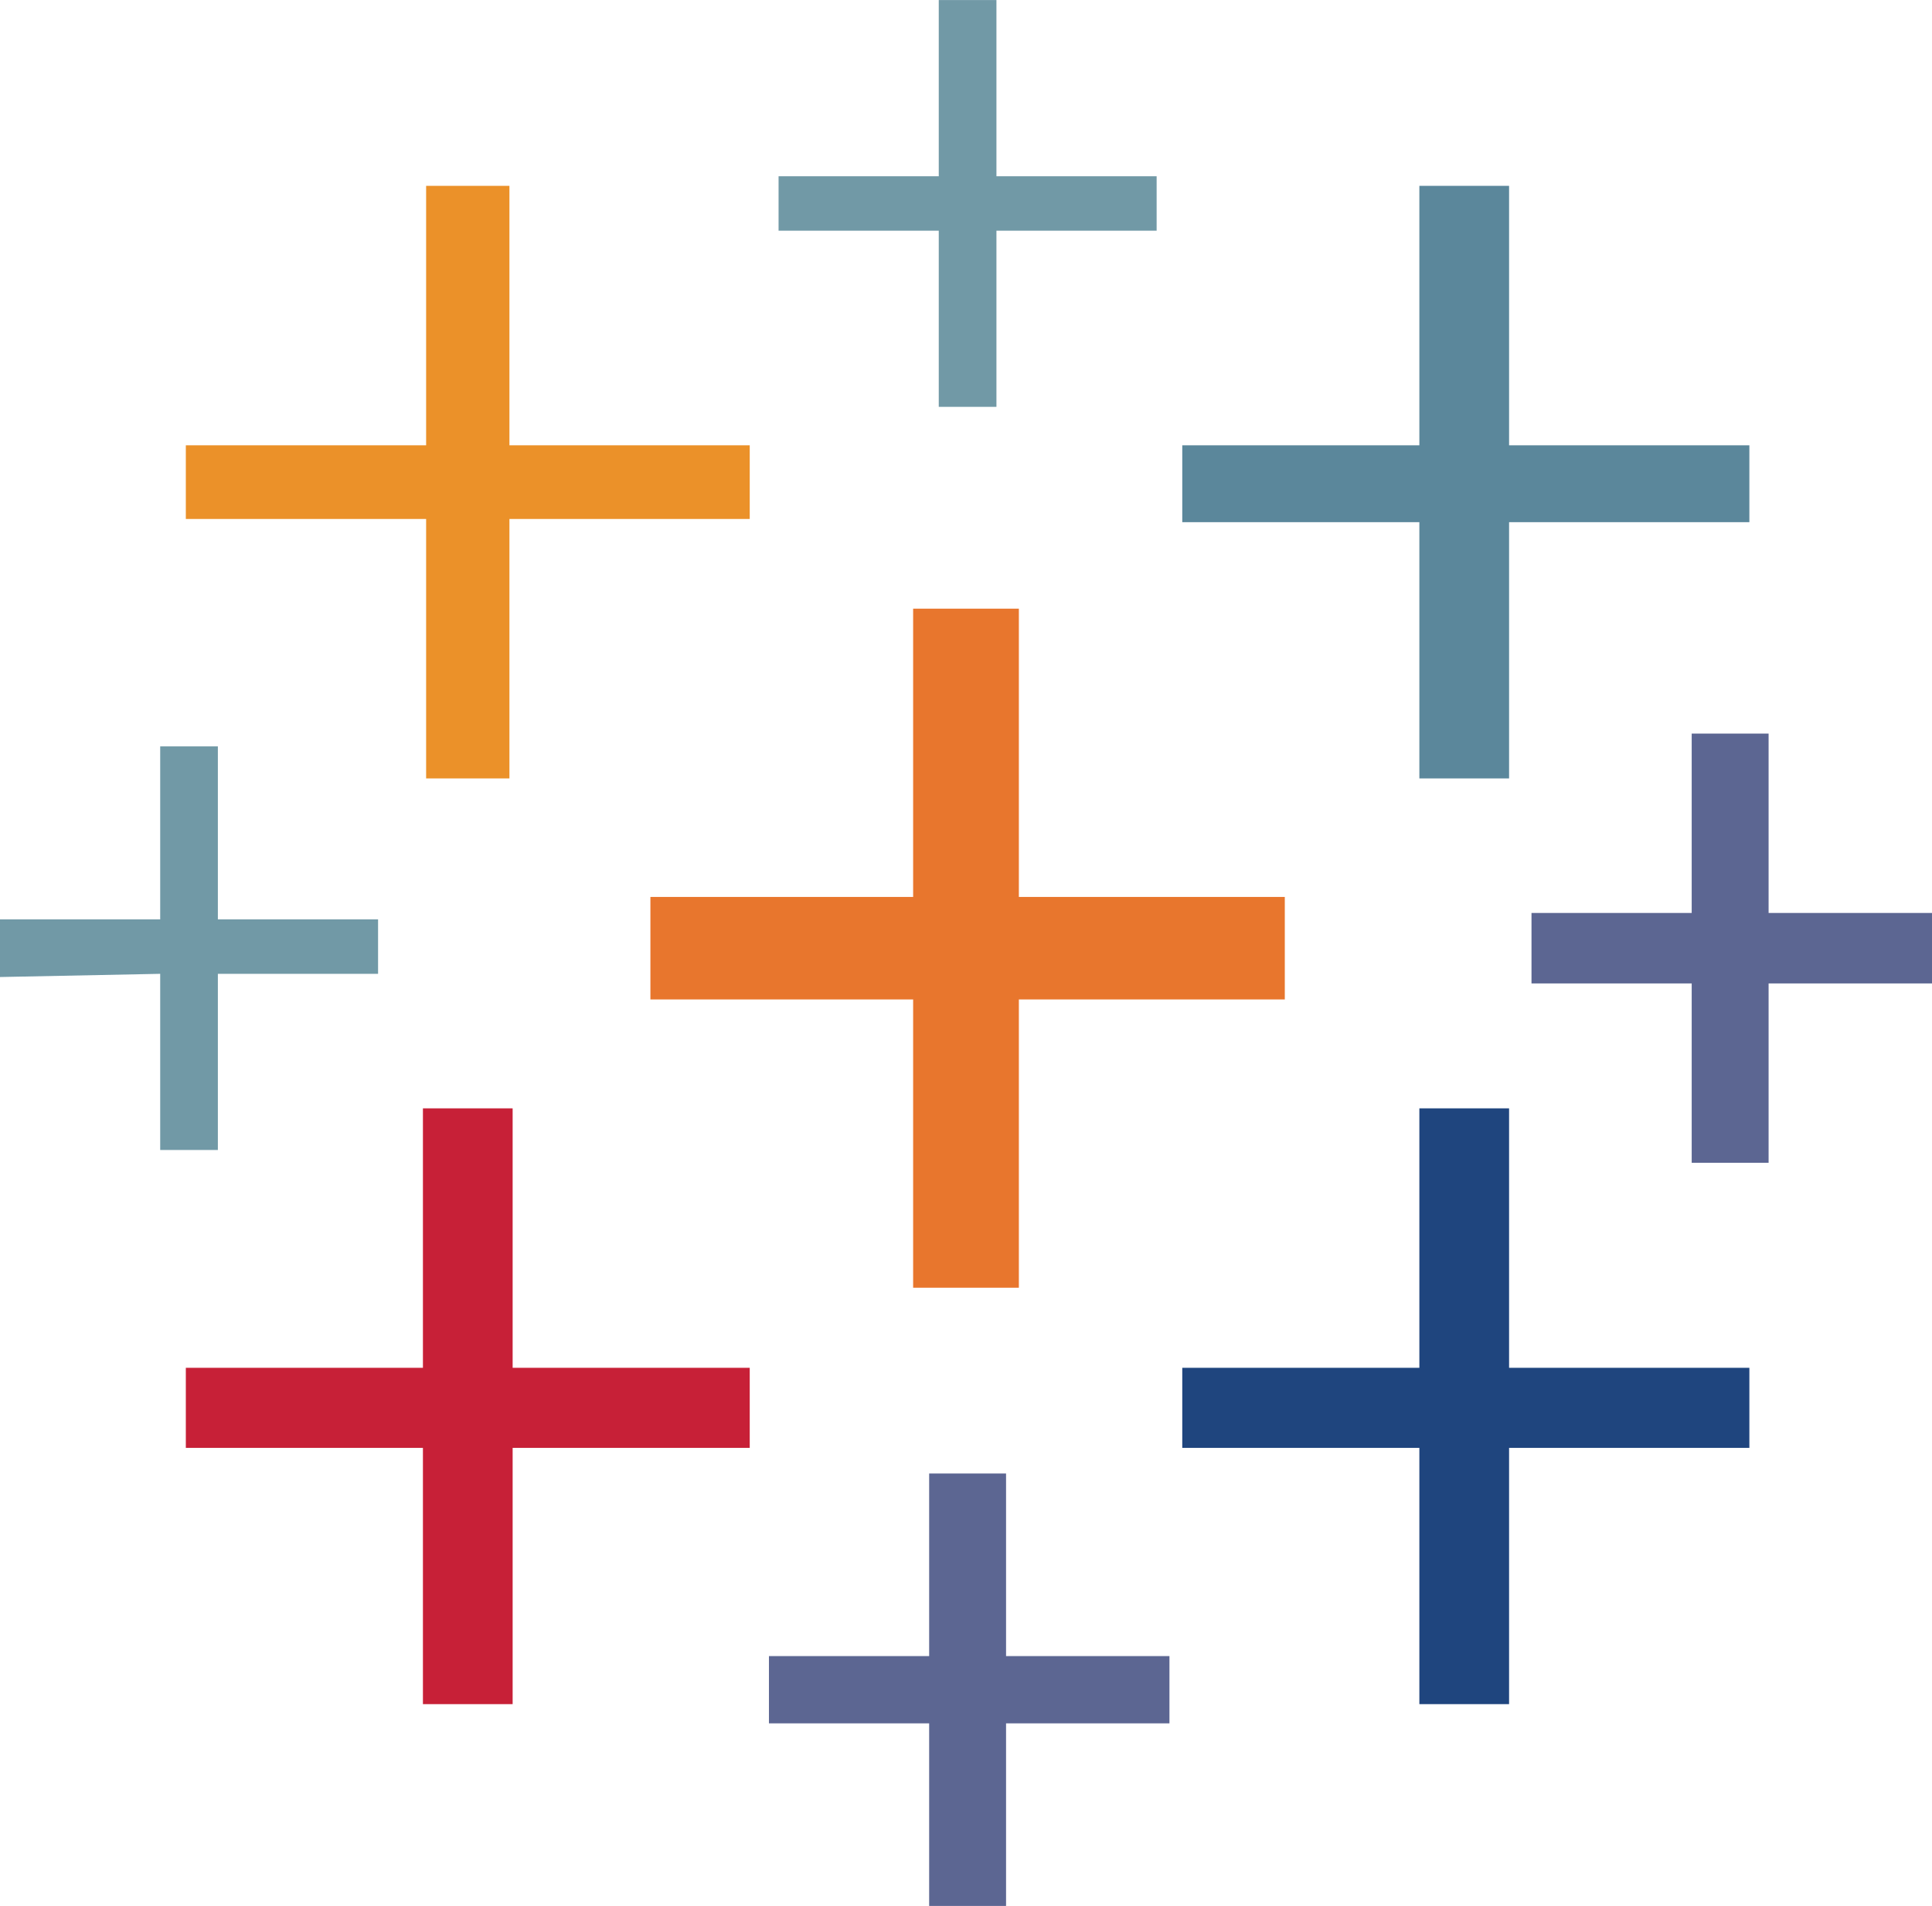
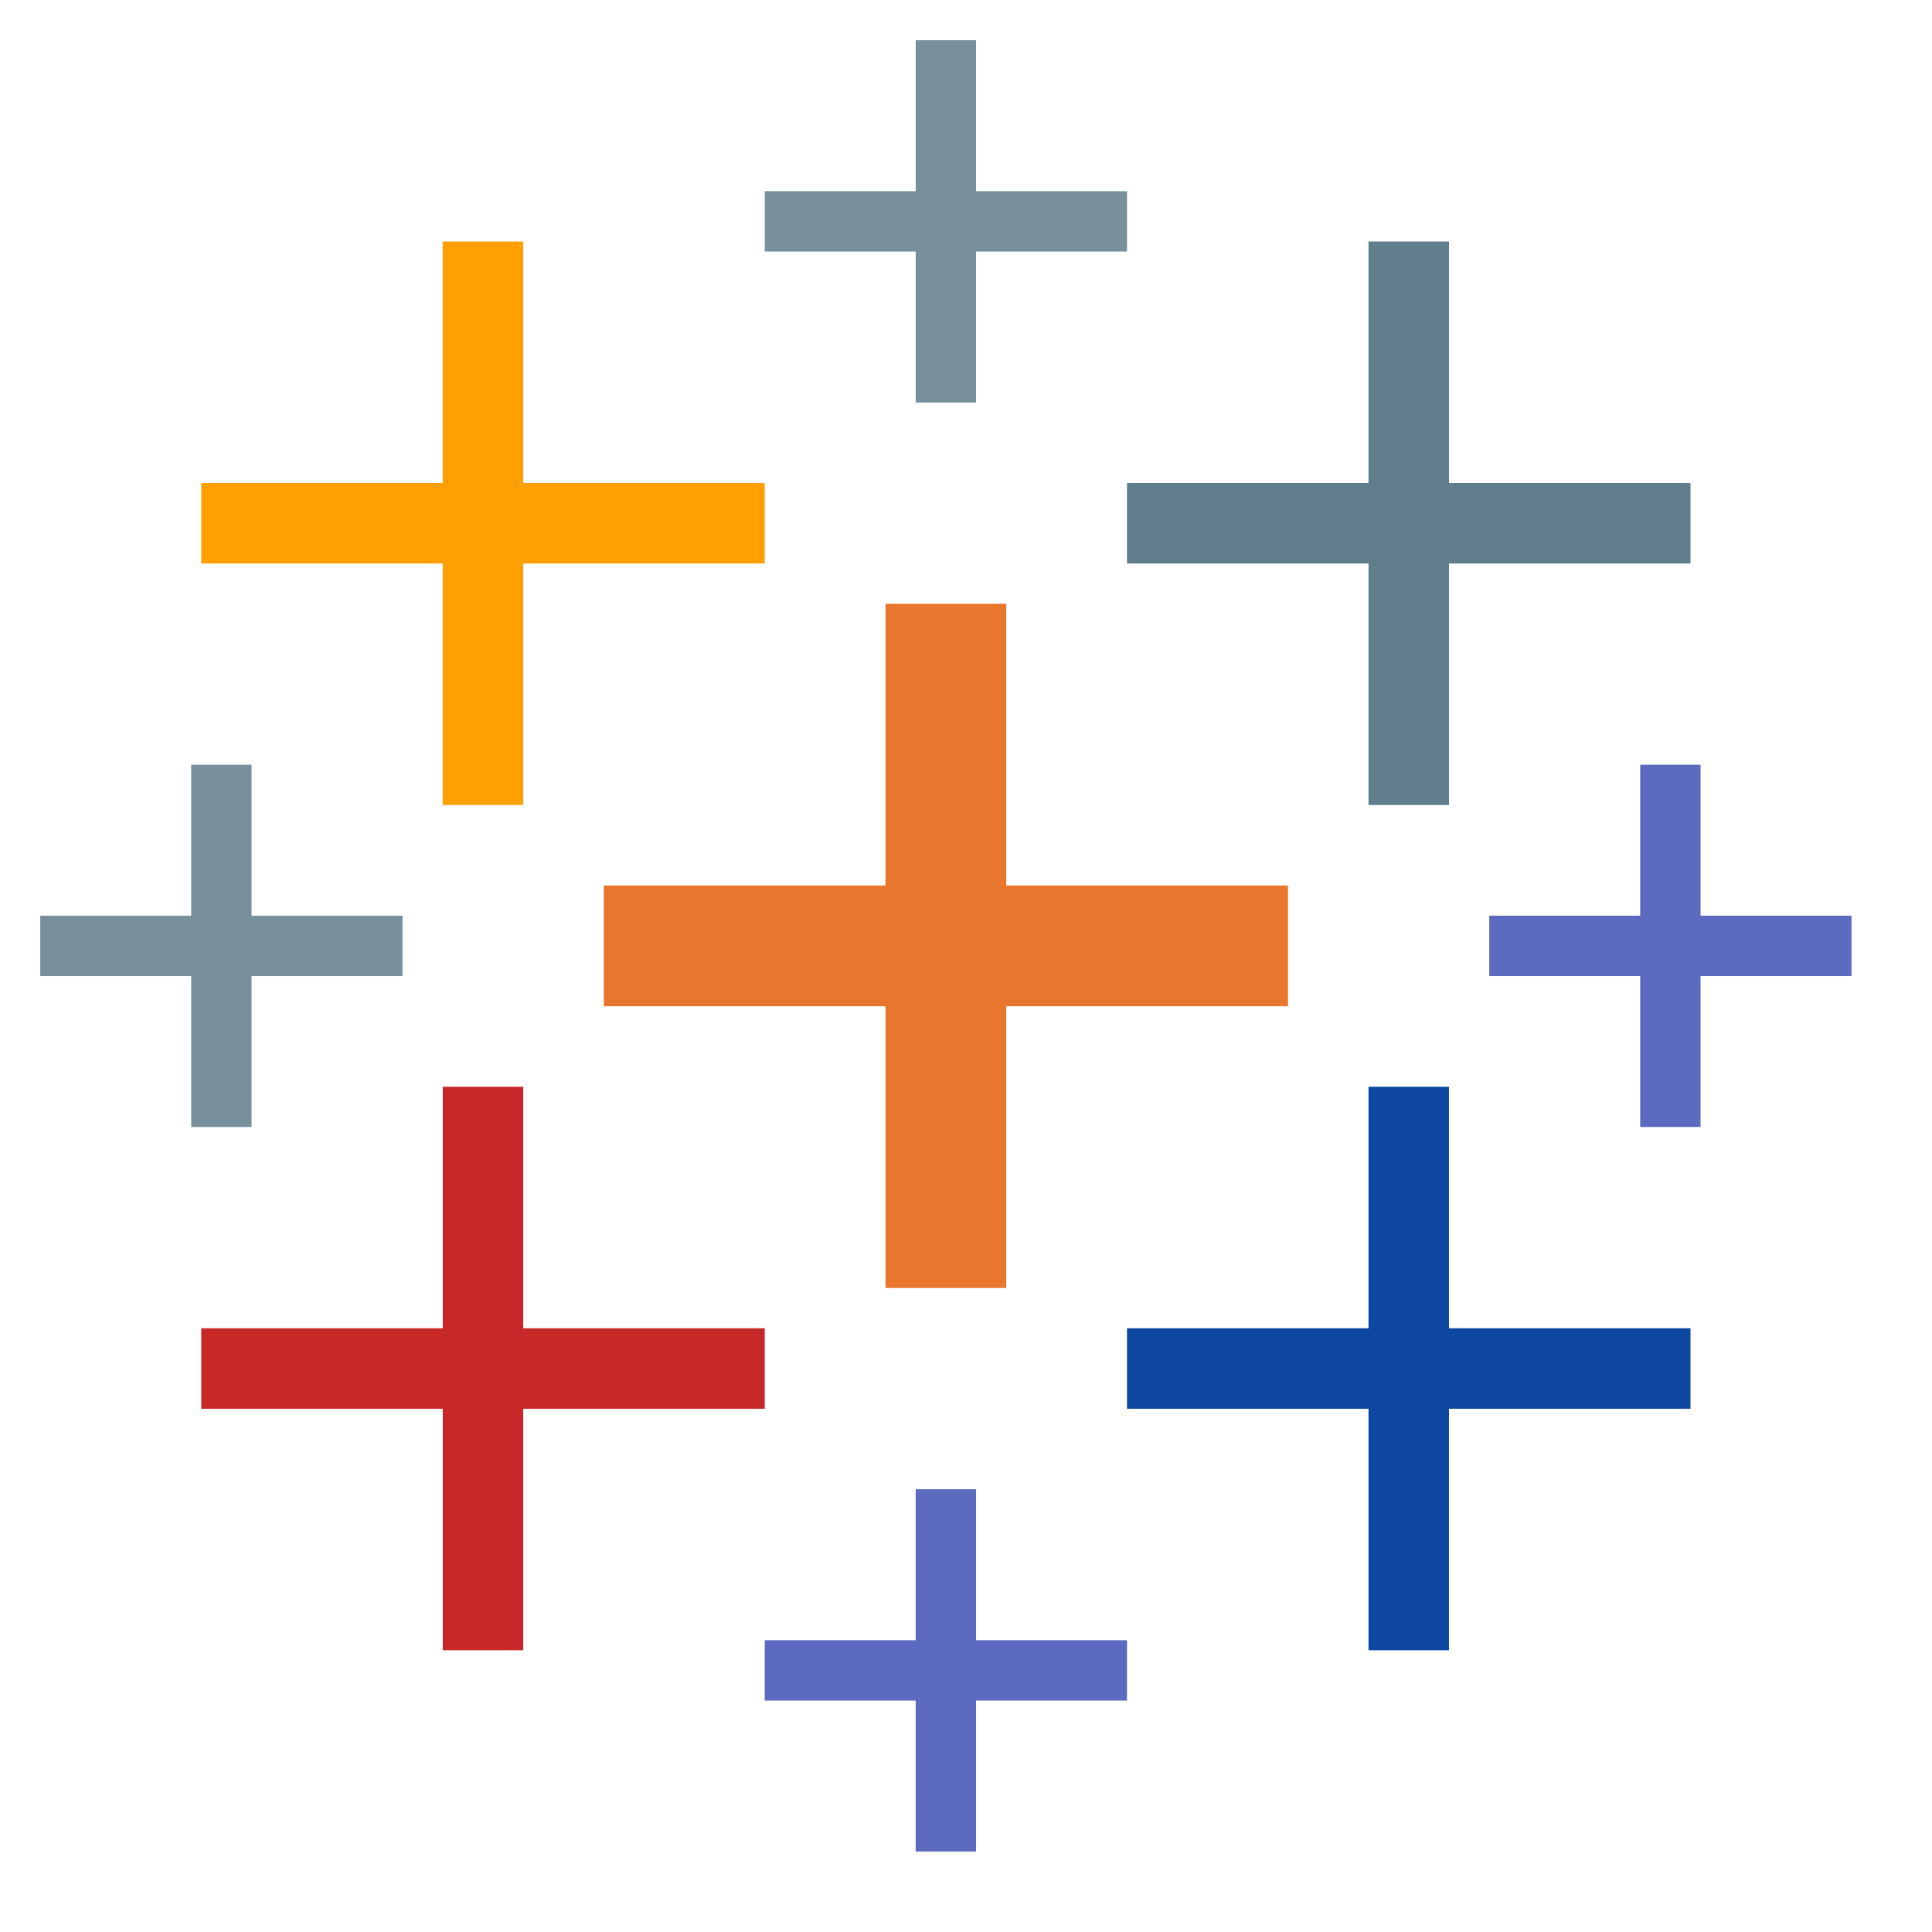
- <svg xmlns="http://www.w3.org/2000/svg" height="2467" width="2500" viewBox="0 0 60.3 59.5">
-   <path d="M28.5 40.2h3.3v-9h8.3V28h-8.3v-9h-3.3v9h-8.2v3.2h8.2z" fill="#e8762d" />
-   <path d="M13.2 53.2H16v-8h7.4v-2.5H16v-8.1h-2.8v8.1H5.8v2.5h7.4z" fill="#c72037" />
-   <path d="M44.3 24.3h2.8v-8h7.5v-2.4h-7.5V5.8h-2.8v8.1h-7.4v2.4h7.4z" fill="#5b879b" />
-   <path d="M29 59.5h2.4v-5.7h5.1v-2.1h-5.1V46H29v5.7h-5v2.1h5z" fill="#5c6692" />
-   <path d="M13.3 24.3h2.6v-8.1h7.5v-2.3h-7.5V5.8h-2.6v8.1H5.8v2.3h7.5z" fill="#eb9129" />
-   <path d="M52.8 36.3h2.4v-5.6h5.1v-2.2h-5.1v-5.6h-2.4v5.6h-5v2.2h5z" fill="#5c6692" />
-   <path clip-rule="evenodd" d="M44.3 53.2h2.8v-8h7.5v-2.5h-7.5v-8.1h-2.8v8.1h-7.4v2.5h7.4z" fill="#1f457e" fill-rule="evenodd" />
-   <path d="M36.1 7.2V5.5h-5V0h-1.8v5.5h-5v1.7h5v5.5h1.8V7.2zM5 35.9h1.8v-5.5h5v-1.7h-5v-5.4H5v5.4H0v1.8l5-.1z" fill="#7199a6" />
+ <svg xmlns="http://www.w3.org/2000/svg" viewBox="0 0 48 48" width="48px" height="48px">
+   <rect width="1.5" height="9" x="22.75" y="1" fill="#78909c" />
+   <rect width="9" height="1.5" x="19" y="4.75" fill="#78909c" />
+   <rect width="1.5" height="9" x="40.75" y="19" fill="#5c6bc0" />
+   <rect width="9" height="1.5" x="37" y="22.75" fill="#5c6bc0" />
+   <rect width="1.5" height="9" x="4.75" y="19" fill="#78909c" />
+   <rect width="9" height="1.5" x="1" y="22.75" fill="#78909c" />
+   <rect width="1.5" height="9" x="22.75" y="37" fill="#5c6bc0" />
+   <rect width="9" height="1.5" x="19" y="40.75" fill="#5c6bc0" />
+   <rect width="17" height="3" x="15" y="22" fill="#e8762d" />
+   <rect width="3" height="17" x="22" y="15" fill="#e8762d" />
+   <rect width="2" height="14" x="11" y="6" fill="#ffa000" />
+   <rect width="14" height="2" x="5" y="12" fill="#ffa000" />
+   <rect width="2" height="14" x="34" y="6" fill="#607d8b" />
+   <rect width="14" height="2" x="28" y="12" fill="#607d8b" />
+   <rect width="2" height="14" x="11" y="27" fill="#c62828" />
+   <rect width="14" height="2" x="5" y="33" fill="#c62828" />
+   <rect width="2" height="14" x="34" y="27" fill="#0d47a1" />
+   <rect width="14" height="2" x="28" y="33" fill="#0d47a1" />
</svg>
